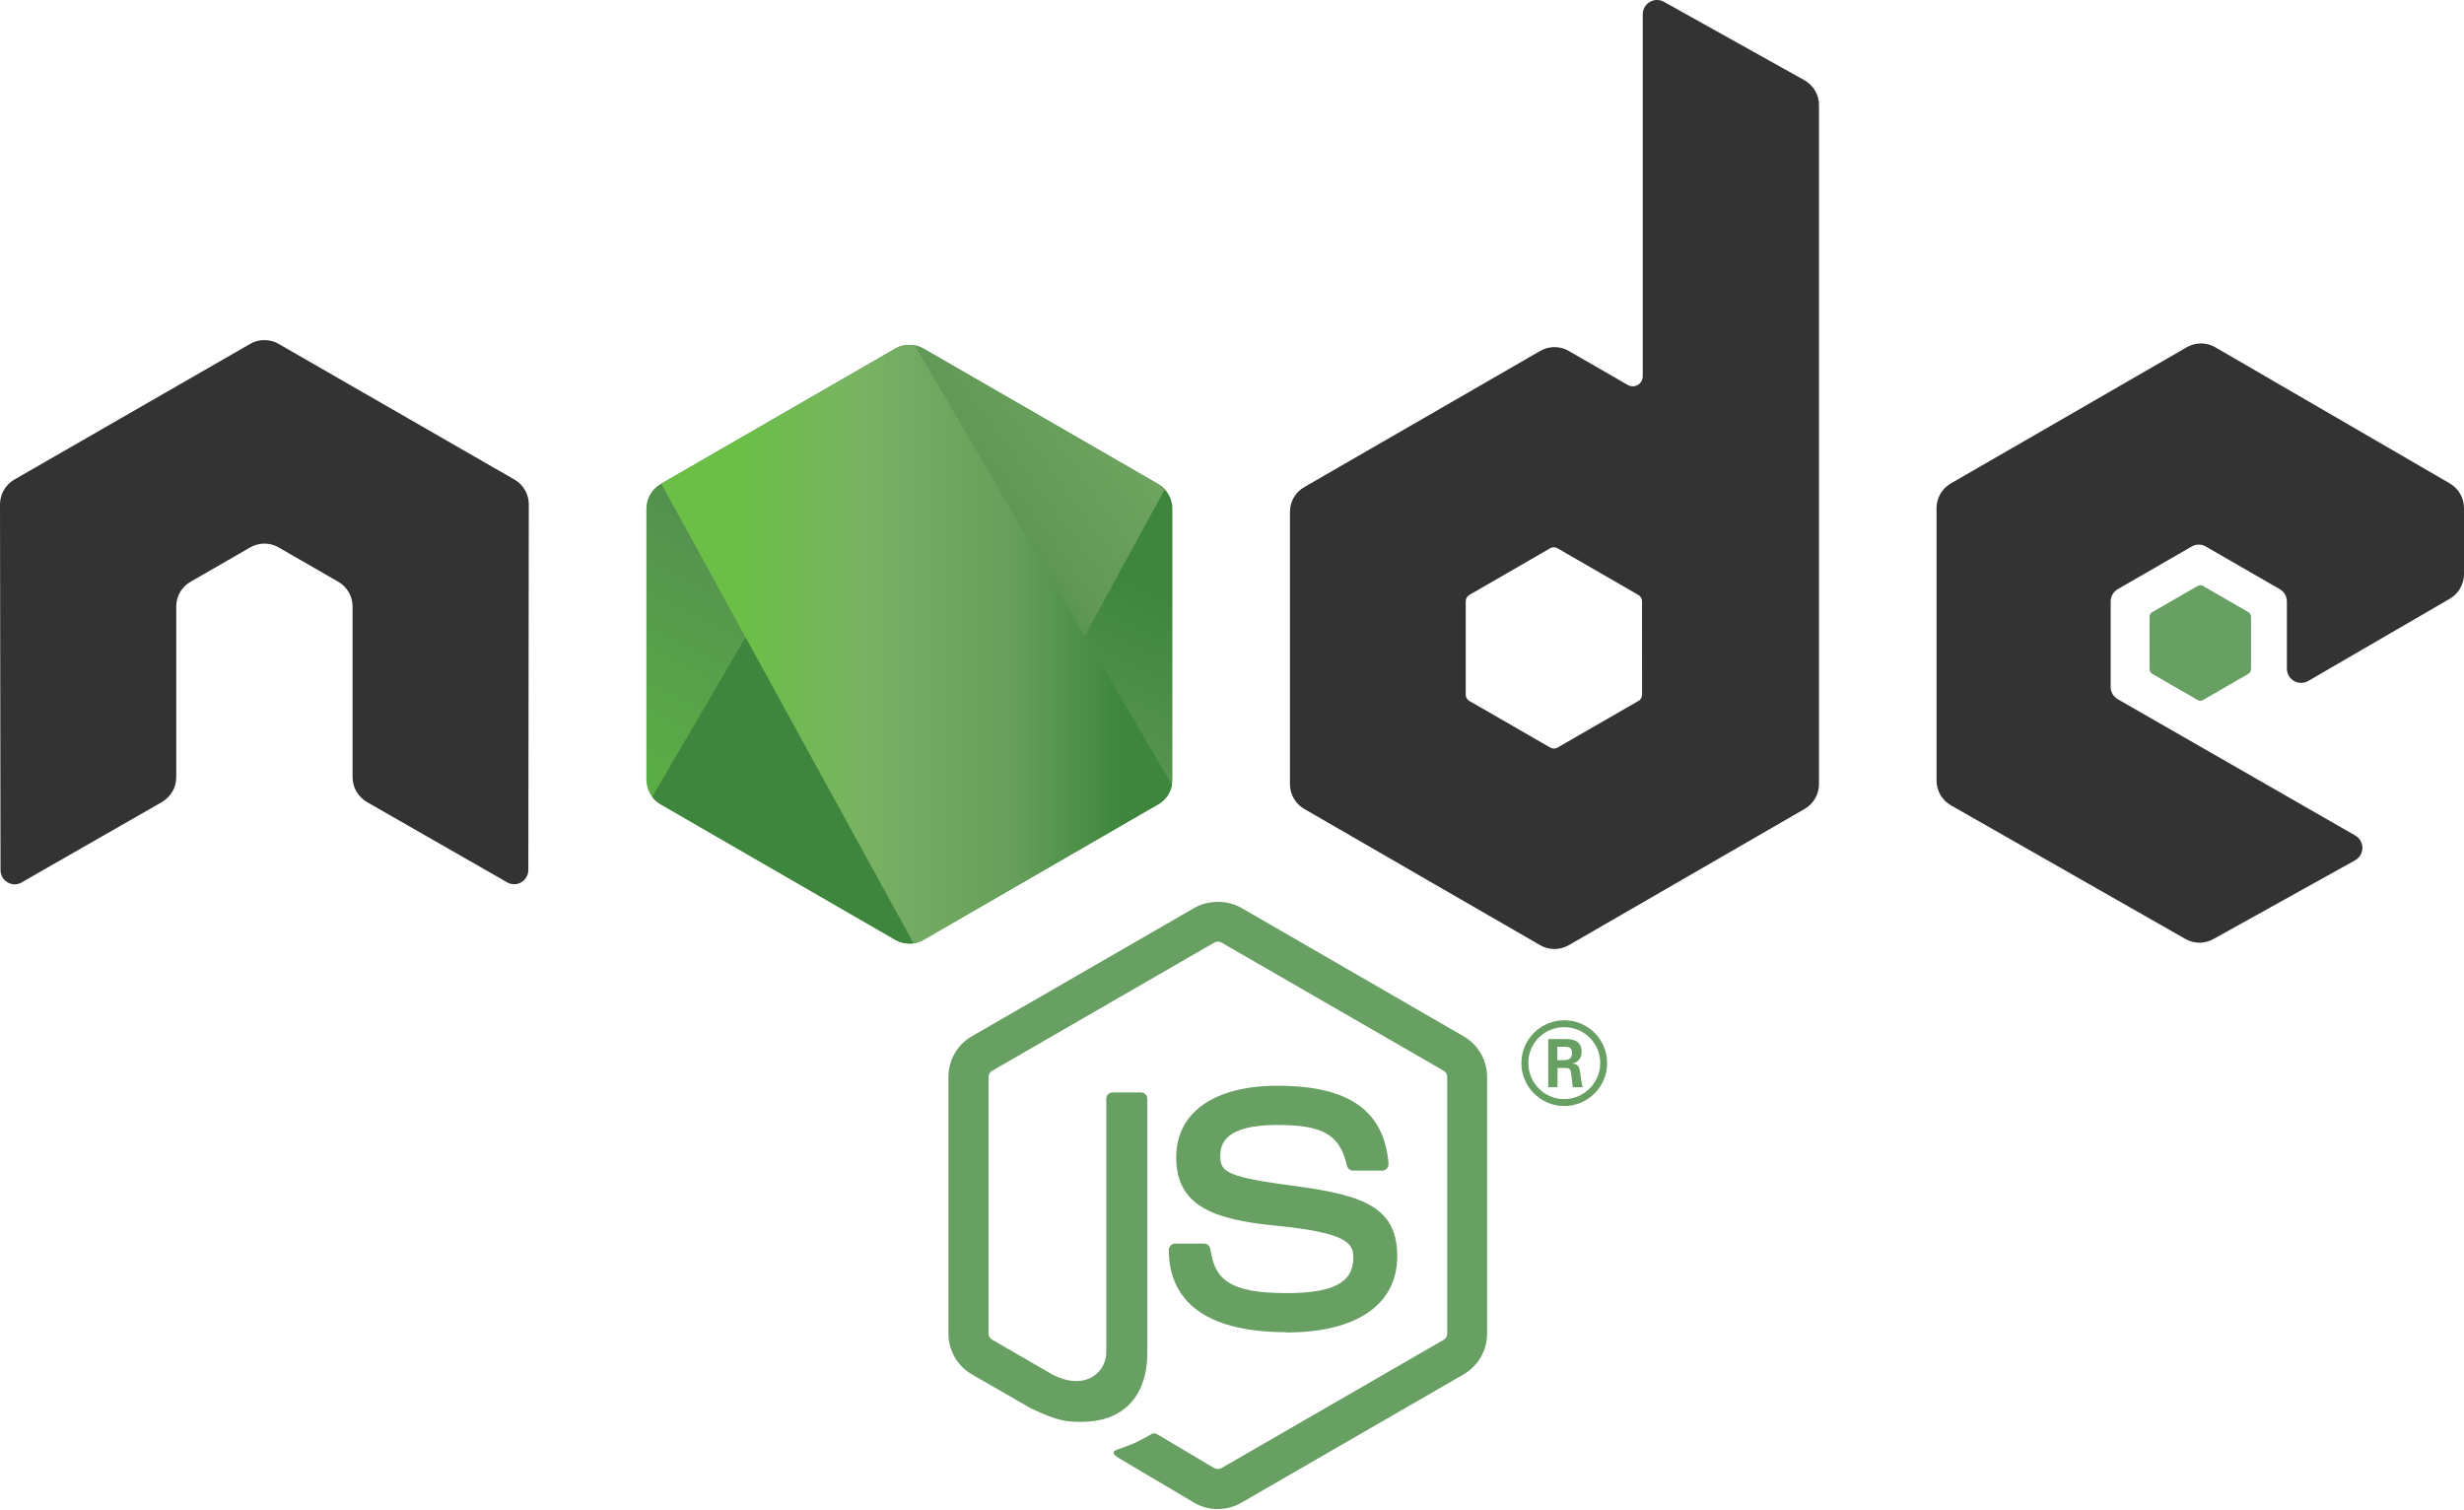
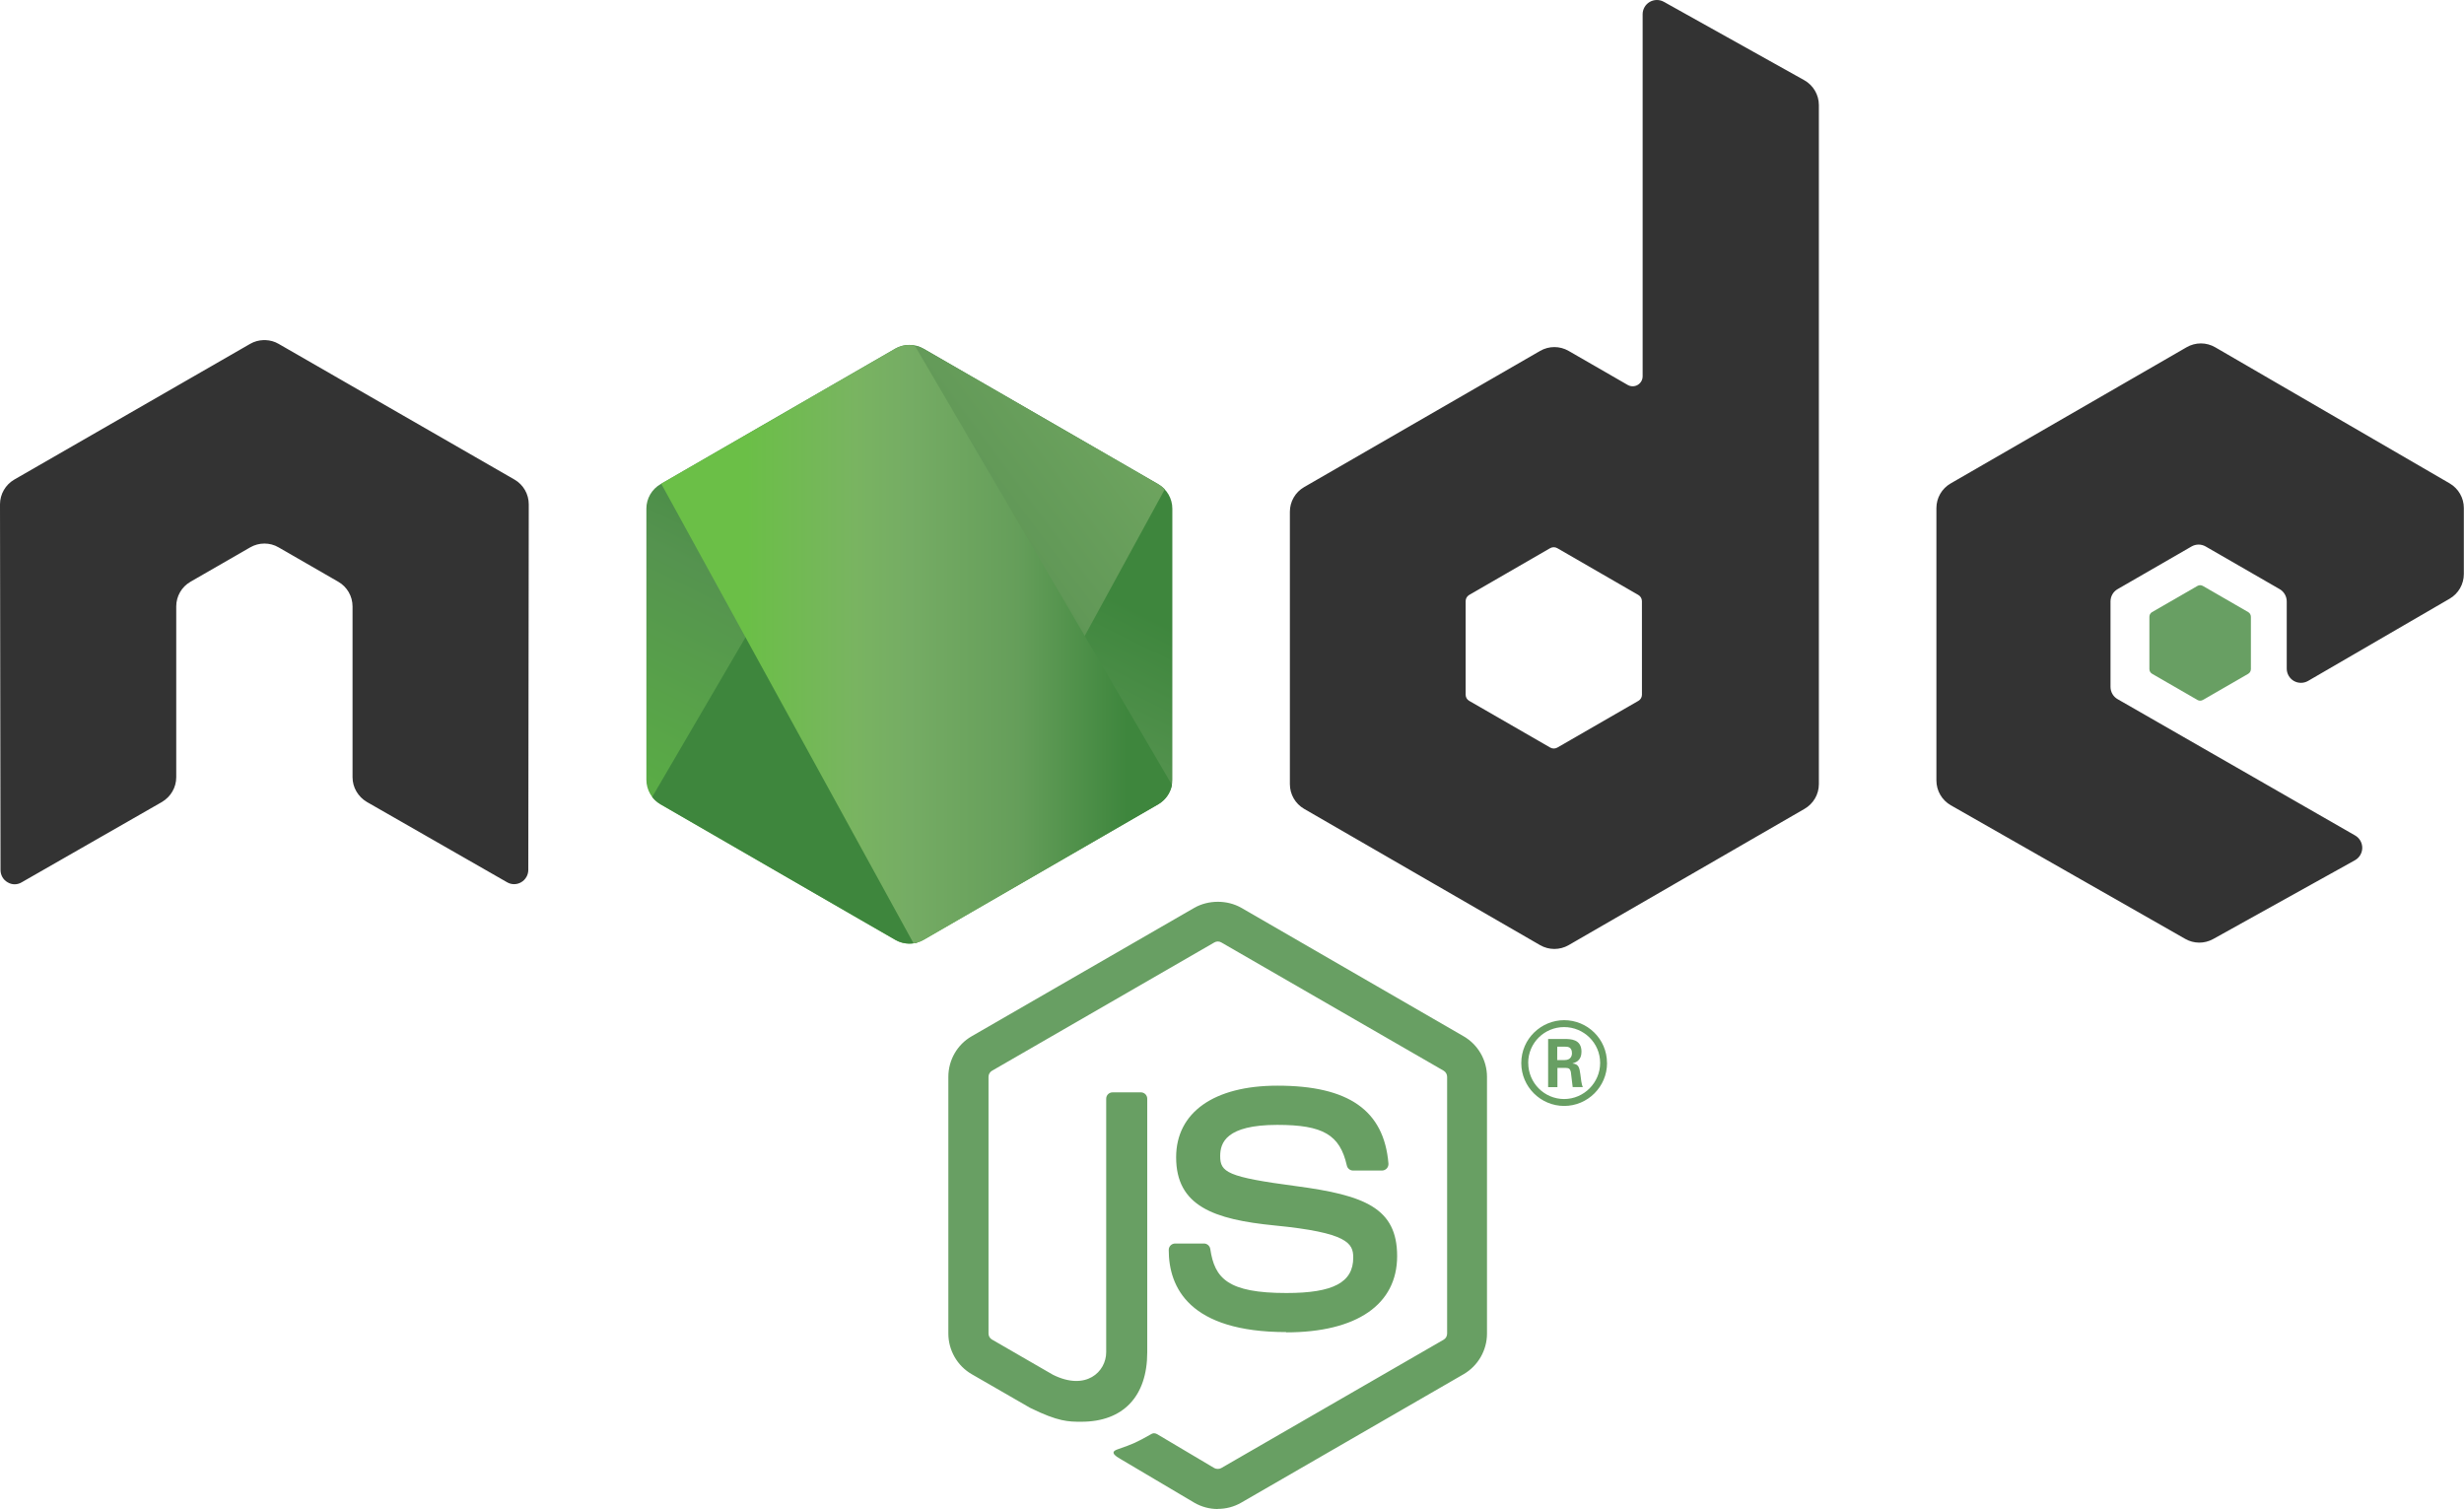
- <svg xmlns="http://www.w3.org/2000/svg" width="589.827" height="361.238" version="1.2" viewBox="0 0 442.37 270.929">
+ <svg xmlns="http://www.w3.org/2000/svg" version="1.2" viewBox="0 0 442.4 270.9">
  <defs>
-     <clipPath id="node-clip-path-1">
-       <path d="M239.03 226.605l-42.13 24.317c-1.578.91-2.546 2.59-2.546 4.406v48.668c0 1.817.968 3.496 2.546 4.406l42.133 24.336c1.575.907 3.517.907 5.09 0l42.126-24.336c1.57-.91 2.54-2.59 2.54-4.406v-48.668c0-1.816-.97-3.496-2.55-4.406l-42.12-24.317c-.79-.453-1.67-.68-2.55-.68-.88 0-1.76.227-2.55.68" />
-     </clipPath>
-     <linearGradient id="node-linear-gradient-1" x1="-.348" x2="1.251" gradientTransform="rotate(116.114 53.1 202.97) scale(86.48)" gradientUnits="userSpaceOnUse">
+     <linearGradient id="b" x1="-.3" x2="1.3" gradientTransform="rotate(116.1 53.1 203)scale(86.48)" gradientUnits="userSpaceOnUse">
      <stop offset=".3" stop-color="#3E863D" />
      <stop offset=".5" stop-color="#55934F" />
      <stop offset=".8" stop-color="#5AAD45" />
    </linearGradient>
-     <clipPath id="node-clip-path-2">
-       <path d="M195.398 307.086c.403.523.907.976 1.5 1.316l36.14 20.875 6.02 3.46c.9.52 1.926.74 2.934.665.336-.027.672-.09 1-.183l44.434-81.36c-.34-.37-.738-.68-1.184-.94l-27.586-15.93-14.582-8.39c-.414-.24-.863-.41-1.32-.53zm0 0" />
-     </clipPath>
-     <linearGradient id="node-linear-gradient-2" x1="-.456" x2=".582" gradientTransform="rotate(-36.46 550.846 -214.337) scale(132.798)" gradientUnits="userSpaceOnUse">
-       <stop offset=".57" stop-color="#3E863D" />
-       <stop offset=".72" stop-color="#619857" />
+     <linearGradient id="d" x1="-.5" x2=".6" gradientTransform="rotate(-36.5 550.8 -214.3)scale(132.798)" gradientUnits="userSpaceOnUse">
+       <stop offset=".6" stop-color="#3E863D" />
+       <stop offset=".7" stop-color="#619857" />
      <stop offset="1" stop-color="#76AC64" />
    </linearGradient>
-     <clipPath id="node-clip-path-3">
-       <path d="M241.066 225.953c-.707.07-1.398.29-2.035.652l-42.01 24.247 45.3 82.51c.63-.09 1.25-.3 1.81-.624l42.13-24.336c1.3-.754 2.19-2.03 2.46-3.476l-46.18-78.89c-.34-.067-.68-.102-1.03-.102-.14 0-.28.007-.42.02" />
-     </clipPath>
-     <linearGradient id="node-linear-gradient-3" x1=".043" x2=".984" gradientTransform="translate(192.862 279.652) scale(97.417)" gradientUnits="userSpaceOnUse">
-       <stop offset=".16" stop-color="#6BBF47" />
-       <stop offset=".38" stop-color="#79B461" />
-       <stop offset=".47" stop-color="#75AC64" />
+     <linearGradient id="f" x1="0" x2="1" gradientTransform="translate(192.9 279.7)scale(97.417)" gradientUnits="userSpaceOnUse">
+       <stop offset=".2" stop-color="#6BBF47" />
+       <stop offset=".4" stop-color="#79B461" />
+       <stop offset=".5" stop-color="#75AC64" />
      <stop offset=".7" stop-color="#659E5A" />
      <stop offset=".9" stop-color="#3E863D" />
    </linearGradient>
+     <clipPath id="a">
+       <path d="M239.03 226.605l-42.13 24.317c-1.578.91-2.546 2.59-2.546 4.406v48.668c0 1.817.968 3.496 2.546 4.406l42.133 24.336c1.575.907 3.517.907 5.09 0l42.126-24.336c1.57-.91 2.54-2.59 2.54-4.406v-48.668c0-1.816-.97-3.496-2.55-4.406l-42.12-24.317c-.79-.453-1.67-.68-2.55-.68-.88 0-1.76.227-2.55.68" />
+     </clipPath>
+     <clipPath id="c">
+       <path d="M195.398 307.086c.403.523.907.976 1.5 1.316l36.14 20.875 6.02 3.46c.9.52 1.926.74 2.934.665.336-.027.672-.09 1-.183l44.434-81.36c-.34-.37-.738-.68-1.184-.94l-27.586-15.93-14.582-8.39c-.414-.24-.863-.41-1.32-.53zm0 0" />
+     </clipPath>
+     <clipPath id="e">
+       <path d="M241.066 225.953c-.707.07-1.398.29-2.035.652l-42.01 24.247 45.3 82.51c.63-.09 1.25-.3 1.81-.624l42.13-24.336c1.3-.754 2.19-2.03 2.46-3.476l-46.18-78.89c-.34-.067-.68-.102-1.03-.102-.14 0-.28.007-.42.02" />
+     </clipPath>
  </defs>
  <path fill="#689f63" d="M218.647 270.93c-1.46 0-2.91-.383-4.19-1.12l-13.337-7.896c-1.992-1.114-1.02-1.508-.363-1.735 2.656-.93 3.195-1.14 6.03-2.75.298-.17.688-.11.993.07l10.246 6.08c.37.2.895.2 1.238 0l39.95-23.06c.37-.21.61-.64.61-1.08v-46.1c0-.46-.24-.87-.618-1.1l-39.934-23.04c-.37-.22-.86-.22-1.23 0l-39.926 23.04c-.387.22-.633.65-.633 1.09v46.1c0 .44.24.86.62 1.07l10.94 6.32c5.94 2.97 9.57-.53 9.57-4.05v-45.5c0-.65.51-1.15 1.16-1.15h5.06c.63 0 1.15.5 1.15 1.15v45.52c0 7.92-4.32 12.47-11.83 12.47-2.31 0-4.13 0-9.21-2.5l-10.48-6.04c-2.59-1.5-4.19-4.3-4.19-7.29v-46.1c0-3 1.6-5.8 4.19-7.28l39.99-23.07c2.53-1.43 5.89-1.43 8.4 0l39.94 23.08c2.58 1.49 4.19 4.28 4.19 7.28v46.1c0 2.99-1.61 5.78-4.19 7.28l-39.94 23.07c-1.28.74-2.73 1.12-4.21 1.12" />
  <path fill="#689f63" d="M230.987 239.164c-17.48 0-21.145-8.024-21.145-14.754 0-.64.516-1.15 1.157-1.15h5.16c.57 0 1.05.415 1.14.978.78 5.258 3.1 7.91 13.67 7.91 8.42 0 12-1.902 12-6.367 0-2.57-1.02-4.48-14.1-5.76-10.94-1.08-17.7-3.49-17.7-12.24 0-8.06 6.8-12.86 18.19-12.86 12.79 0 19.13 4.44 19.93 13.98.03.33-.09.65-.31.89-.22.23-.53.37-.85.37h-5.19c-.54 0-1.01-.38-1.12-.9-1.25-5.53-4.27-7.3-12.48-7.3-9.19 0-10.26 3.2-10.26 5.6 0 2.91 1.26 3.76 13.66 5.4 12.28 1.63 18.11 3.93 18.11 12.56 0 8.7-7.26 13.69-19.92 13.69m48.66-48.89h1.34c1.1 0 1.31-.77 1.31-1.22 0-1.18-.81-1.18-1.26-1.18h-1.38zm-1.63-3.78h2.97c1.02 0 3.02 0 3.02 2.28 0 1.59-1.02 1.92-1.63 2.12 1.19.08 1.27.86 1.43 1.96.08.69.21 1.88.45 2.28h-1.83c-.05-.4-.33-2.6-.33-2.72-.12-.49-.29-.73-.9-.73h-1.51v3.46h-1.67zm-3.57 4.3c0 3.58 2.89 6.48 6.44 6.48 3.58 0 6.47-2.96 6.47-6.48 0-3.59-2.93-6.44-6.48-6.44-3.5 0-6.44 2.81-6.44 6.43m14.16.03c0 4.24-3.47 7.7-7.7 7.7-4.2 0-7.7-3.42-7.7-7.7 0-4.36 3.58-7.7 7.7-7.7 4.15 0 7.69 3.35 7.69 7.7" />
  <path fill="#333" fill-rule="evenodd" d="M94.936 90.55c0-1.84-.97-3.53-2.558-4.445l-42.356-24.37c-.715-.42-1.516-.64-2.328-.67h-.438c-.812.03-1.613.25-2.34.67L2.562 86.105C.984 87.025 0 88.715 0 90.555l.093 65.64c0 .91.47 1.76 1.27 2.21.78.48 1.76.48 2.54 0l25.18-14.42c1.59-.946 2.56-2.618 2.56-4.44V108.88c0-1.83.97-3.52 2.555-4.43l10.72-6.174c.796-.46 1.67-.688 2.56-.688.876 0 1.77.226 2.544.687l10.715 6.172c1.586.91 2.56 2.6 2.56 4.43v30.663c0 1.82.983 3.5 2.565 4.44l25.164 14.41c.79.47 1.773.47 2.56 0 .776-.45 1.268-1.3 1.268-2.21zm199.868 34.176c0 .457-.243.88-.64 1.106l-14.548 8.386c-.395.227-.883.227-1.277 0l-14.55-8.386c-.4-.227-.64-.65-.64-1.106V107.93c0-.458.24-.88.63-1.11l14.54-8.4c.4-.23.89-.23 1.29 0l14.55 8.4c.4.23.64.652.64 1.11zM298.734.324c-.794-.442-1.76-.43-2.544.027-.78.46-1.262 1.3-1.262 2.21v65c0 .64-.34 1.23-.894 1.55-.55.32-1.235.32-1.79 0L281.634 63c-1.58-.914-3.526-.914-5.112 0l-42.37 24.453c-1.583.91-2.56 2.6-2.56 4.42v48.92c0 1.83.977 3.51 2.56 4.43l42.37 24.47c1.582.91 3.53.91 5.117 0l42.37-24.48c1.58-.92 2.56-2.6 2.56-4.43V18.863c0-1.856-1.01-3.563-2.63-4.47zm141.093 107.164c1.574-.914 2.543-2.602 2.543-4.422V91.21c0-1.824-.97-3.507-2.547-4.425l-42.1-24.44c-1.59-.92-3.54-.92-5.13 0l-42.36 24.45c-1.59.92-2.56 2.6-2.56 4.43v48.9c0 1.84.99 3.54 2.58 4.45l42.09 23.99c1.55.89 3.45.9 5.02.03l25.46-14.15c.8-.45 1.31-1.3 1.31-2.22 0-.92-.49-1.78-1.29-2.23l-42.62-24.46c-.8-.45-1.29-1.3-1.29-2.21v-15.34c0-.916.48-1.76 1.28-2.216l13.26-7.65c.79-.46 1.76-.46 2.55 0l13.27 7.65c.79.45 1.28 1.3 1.28 2.21v12.06c0 .91.49 1.76 1.28 2.22.79.45 1.77.45 2.56-.01zm0 0" />
  <path fill="#689f63" fill-rule="evenodd" d="M394.538 105.2c.3-.177.676-.177.98 0l8.13 4.69c.304.176.49.5.49.85v9.39c0 .35-.186.674-.49.85l-8.13 4.69c-.304.177-.68.177-.98 0l-8.125-4.69c-.31-.176-.5-.5-.5-.85v-9.39c0-.35.18-.674.49-.85zm0 0" />
-   <g clip-path="url(#node-clip-path-1)" transform="translate(-78.306 -164.016)">
-     <path fill="url(#node-linear-gradient-1)" d="M331.363 246.793l-118.715-58.19-60.87 124.174L270.49 370.97zm0 0" />
+   <g clip-path="url(#a)" transform="translate(-78.3 -164)">
+     <path fill="url(#b)" d="M331.363 246.793l-118.715-58.19-60.87 124.174L270.49 370.97zm0 0" />
  </g>
-   <g clip-path="url(#node-clip-path-2)" transform="translate(-78.306 -164.016)">
-     <path fill="url(#node-linear-gradient-2)" d="M144.07 264.004l83.825 113.453 110.86-81.906-83.83-113.45zm0 0" />
+   <g clip-path="url(#c)" transform="translate(-78.3 -164)">
+     <path fill="url(#d)" d="M144.07 264.004l83.825 113.453 110.86-81.906-83.83-113.45zm0 0" />
  </g>
-   <g clip-path="url(#node-clip-path-3)" transform="translate(-78.306 -164.016)">
-     <path fill="url(#node-linear-gradient-3)" d="M197.02 225.934v107.43h91.683v-107.43zm0 0" />
+   <g clip-path="url(#e)" transform="translate(-78.3 -164)">
+     <path fill="url(#f)" d="M197.02 225.934v107.43h91.683v-107.43zm0 0" />
  </g>
</svg>
